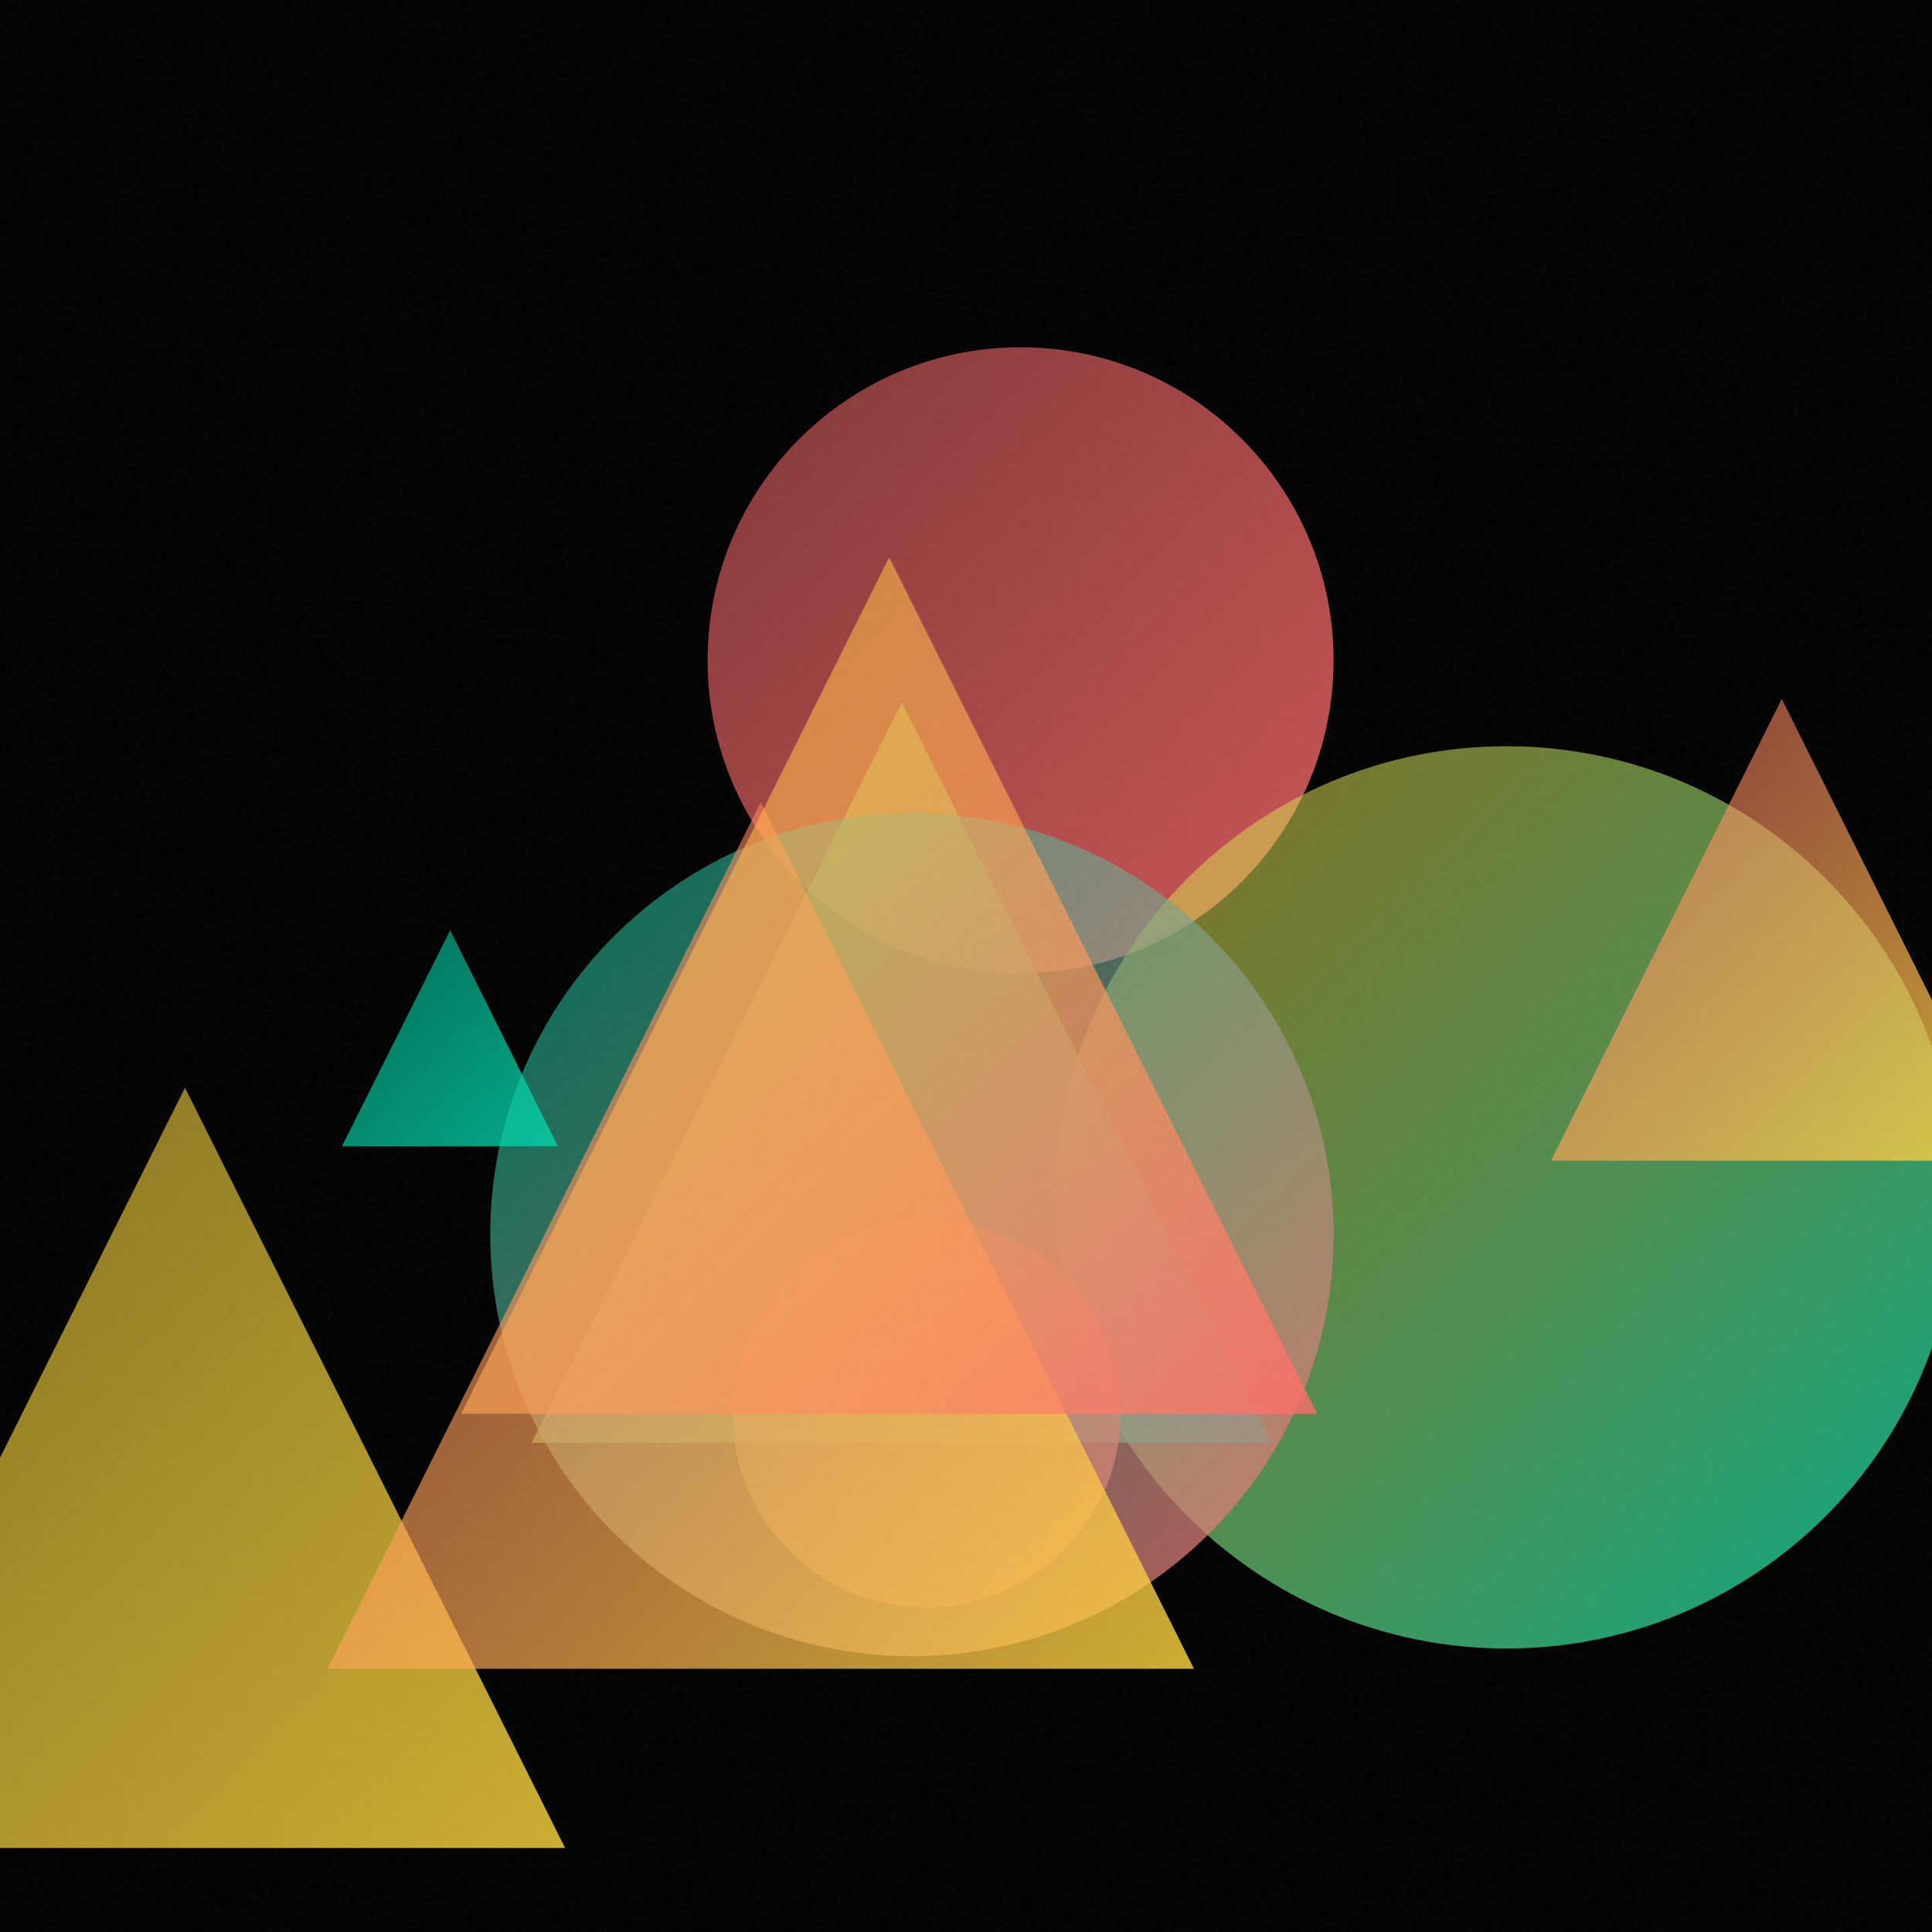
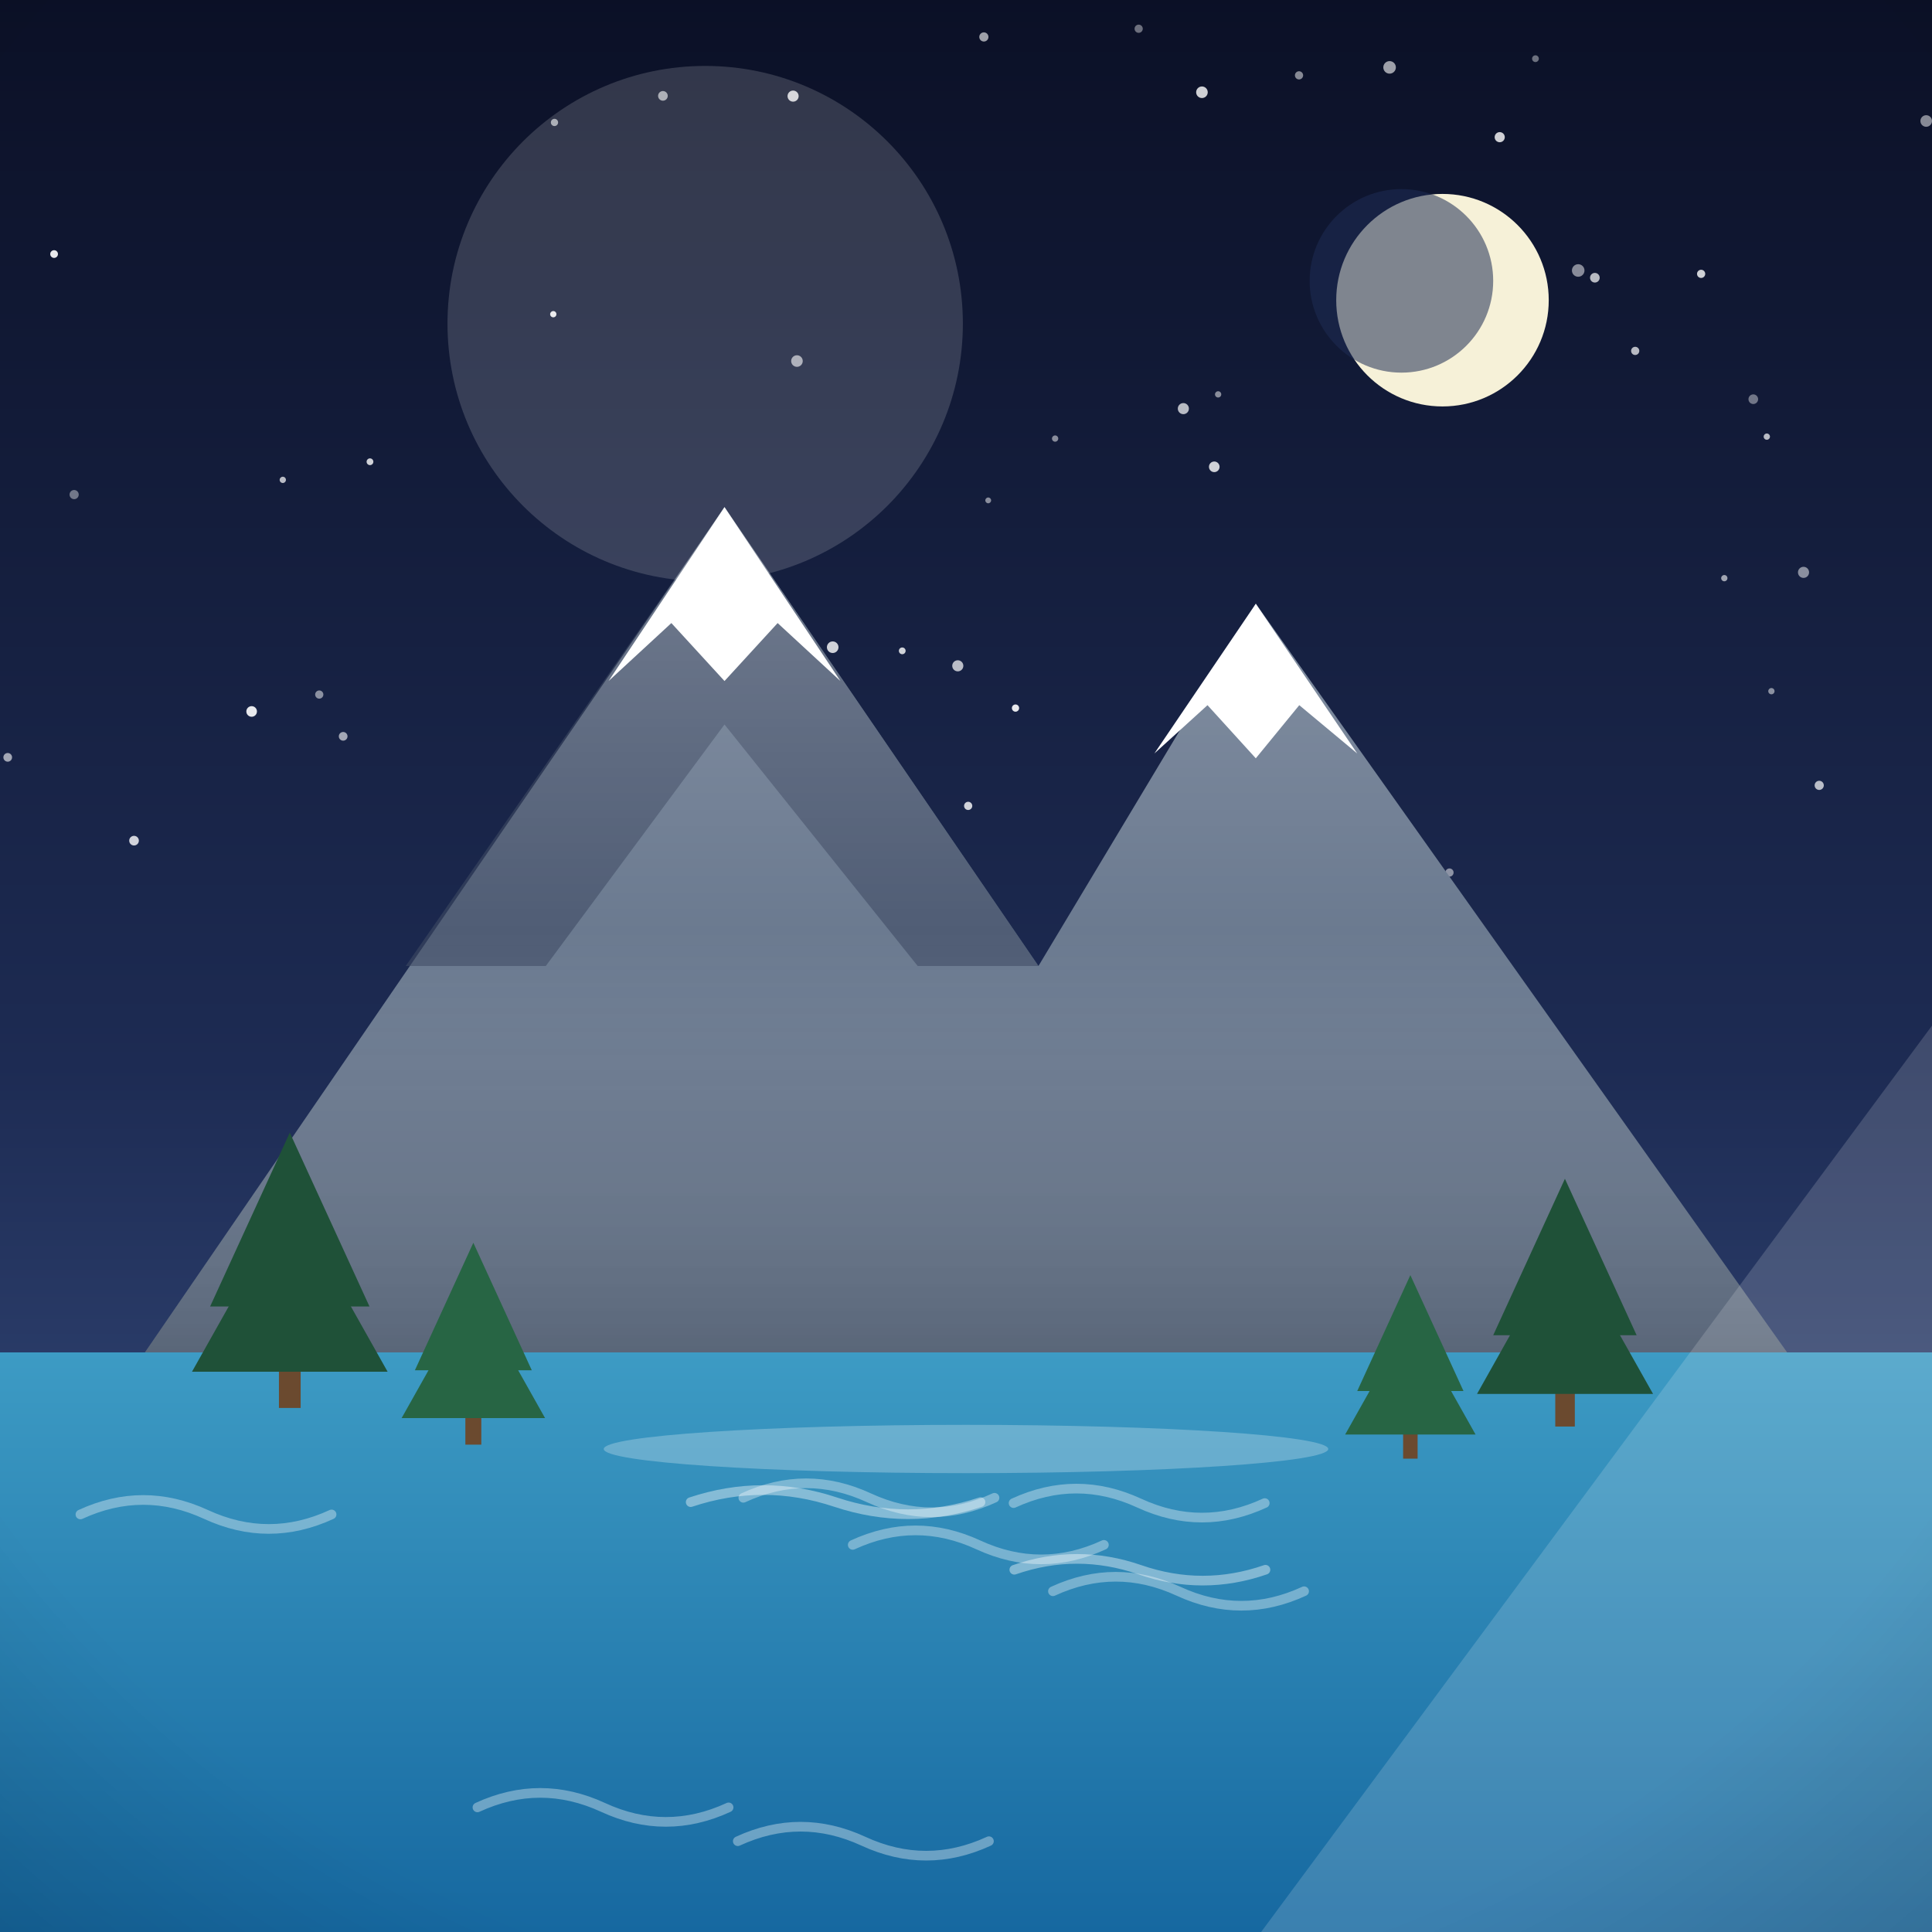
- <svg xmlns="http://www.w3.org/2000/svg" viewBox="0 0 400 400">
+ <svg xmlns="http://www.w3.org/2000/svg" viewBox="0 0 800 800">
  <defs>
-     <linearGradient id="g0" x1="146.4" y1="71.9" x2="276.1" y2="201.6" gradientUnits="userSpaceOnUse">
-       <stop offset="0" stop-color="#FF6B6B" stop-opacity="0.5" />
-       <stop offset="1" stop-color="#FF6B6B" stop-opacity="0.8" />
+     <linearGradient id="sky" x1="0" y1="0" x2="0" y2="1">
+       <stop offset="0" stop-color="#0b1026" />
+       <stop offset="0.55" stop-color="#1d2b53" />
+       <stop offset="1" stop-color="#415a8f" />
    </linearGradient>
-     <linearGradient id="g1" x1="218.5" y1="154.5" x2="405.4" y2="341.3" gradientUnits="userSpaceOnUse">
-       <stop offset="0" stop-color="#FFD93D" stop-opacity="0.5" />
-       <stop offset="1" stop-color="#00D4AA" stop-opacity="0.8" />
+     <radialGradient id="sunG" cx="0.38" cy="0.35" r="0.9">
+       <stop offset="0" stop-color="#fff3b0" />
+       <stop offset="1" stop-color="#ffb703" />
+     </radialGradient>
+     <linearGradient id="ground" x1="0" y1="0" x2="0" y2="1">
+       <stop offset="0" stop-color="#69b06f" />
+       <stop offset="1" stop-color="#3c7a44" />
    </linearGradient>
-     <linearGradient id="g2" x1="110.1" y1="145.4" x2="263.3" y2="298.7" gradientUnits="userSpaceOnUse">
-       <stop offset="0" stop-color="#FFD93D" stop-opacity="0.5" />
-       <stop offset="1" stop-color="#00D4AA" stop-opacity="0.8" />
+     <linearGradient id="sea" x1="0" y1="0" x2="0" y2="1">
+       <stop offset="0" stop-color="#3d9bc4" />
+       <stop offset="1" stop-color="#1668a0" />
    </linearGradient>
-     <linearGradient id="g3" x1="321.1" y1="144.7" x2="416.6" y2="240.3" gradientUnits="userSpaceOnUse">
-       <stop offset="0" stop-color="#FF6B6B" stop-opacity="0.5" />
-       <stop offset="1" stop-color="#FFD93D" stop-opacity="0.8" />
+     <linearGradient id="shade" x1="0" y1="0" x2="0" y2="1">
+       <stop offset="0" stop-color="#ffffff" stop-opacity="0.20" />
+       <stop offset="0.5" stop-color="#ffffff" stop-opacity="0" />
+       <stop offset="1" stop-color="#000000" stop-opacity="0.16" />
    </linearGradient>
-     <linearGradient id="g4" x1="151.6" y1="252.3" x2="232.0" y2="332.8" gradientUnits="userSpaceOnUse">
-       <stop offset="0" stop-color="#FFD93D" stop-opacity="0.5" />
-       <stop offset="1" stop-color="#FF6B6B" stop-opacity="0.8" />
-     </linearGradient>
-     <linearGradient id="g5" x1="101.5" y1="168.3" x2="276.1" y2="342.9" gradientUnits="userSpaceOnUse">
-       <stop offset="0" stop-color="#00D4AA" stop-opacity="0.5" />
-       <stop offset="1" stop-color="#FF6B6B" stop-opacity="0.8" />
-     </linearGradient>
-     <linearGradient id="g6" x1="70.8" y1="192.6" x2="115.5" y2="237.3" gradientUnits="userSpaceOnUse">
-       <stop offset="0" stop-color="#00D4AA" stop-opacity="0.5" />
-       <stop offset="1" stop-color="#00D4AA" stop-opacity="0.8" />
-     </linearGradient>
-     <linearGradient id="g7" x1="-40.4" y1="225.2" x2="117.0" y2="382.6" gradientUnits="userSpaceOnUse">
-       <stop offset="0" stop-color="#FFD93D" stop-opacity="0.5" />
-       <stop offset="1" stop-color="#FFD93D" stop-opacity="0.8" />
-     </linearGradient>
-     <linearGradient id="g8" x1="67.8" y1="166.1" x2="247.2" y2="345.5" gradientUnits="userSpaceOnUse">
-       <stop offset="0" stop-color="#FF6B6B" stop-opacity="0.5" />
-       <stop offset="1" stop-color="#FFD93D" stop-opacity="0.8" />
-     </linearGradient>
-     <linearGradient id="g9" x1="95.5" y1="115.4" x2="272.7" y2="292.7" gradientUnits="userSpaceOnUse">
-       <stop offset="0" stop-color="#FFD93D" stop-opacity="0.5" />
-       <stop offset="1" stop-color="#FF6B6B" stop-opacity="0.8" />
-     </linearGradient>
-     <filter id="n">
-       <feTurbulence type="fractalNoise" baseFrequency="0.9" numOctaves="2" stitchTiles="stitch" />
-       <feColorMatrix type="saturate" values="0" />
-     </filter>
+     <radialGradient id="vig" cx="0.5" cy="0.42" r="0.85">
+       <stop offset="0.72" stop-color="#000000" stop-opacity="0" />
+       <stop offset="1" stop-color="#000000" stop-opacity="0.20" />
+     </radialGradient>
  </defs>
-   <rect width="400" height="400" fill="#000000" />
-   <circle cx="211.3" cy="136.7" r="64.8" fill="url(#g0)" />
-   <circle cx="311.9" cy="247.9" r="93.4" fill="url(#g1)" />
-   <path d="M 186.7 145.4 L 263.3 298.7 L 110.1 298.7 Z" fill="url(#g2)" />
-   <path d="M 368.9 144.7 L 416.6 240.3 L 321.1 240.3 Z" fill="url(#g3)" />
-   <circle cx="191.8" cy="292.6" r="40.2" fill="url(#g4)" />
-   <circle cx="188.8" cy="255.6" r="87.3" fill="url(#g5)" />
-   <path d="M 93.2 192.6 L 115.5 237.3 L 70.8 237.3 Z" fill="url(#g6)" />
-   <path d="M 38.3 225.2 L 117.0 382.6 L -40.4 382.6 Z" fill="url(#g7)" />
-   <path d="M 157.5 166.1 L 247.2 345.5 L 67.8 345.5 Z" fill="url(#g8)" />
-   <path d="M 184.1 115.4 L 272.7 292.7 L 95.5 292.7 Z" fill="url(#g9)" />
-   <rect width="400" height="400" filter="url(#n)" opacity="0.05" />
+   <rect width="800" height="800" fill="url(#sky)" />
+   <circle cx="104.2" cy="294.6" r="2.2" fill="#ffffff" opacity="0.9" />
+   <circle cx="504.4" cy="163.3" r="1.3" fill="#ffffff" opacity="0.5" />
+   <circle cx="621" cy="56.8" r="2.1" fill="#ffffff" opacity="0.8" />
+   <circle cx="490" cy="169.2" r="2.3" fill="#ffffff" opacity="0.7" />
+   <circle cx="30.7" cy="204.8" r="1.9" fill="#ffffff" opacity="0.4" />
+   <circle cx="229.1" cy="130.1" r="1.3" fill="#ffffff" opacity="0.9" />
+   <circle cx="274.5" cy="39.7" r="2" fill="#ffffff" opacity="0.6" />
+   <circle cx="677.1" cy="145.3" r="1.7" fill="#ffffff" opacity="0.7" />
+   <circle cx="660.4" cy="115" r="2" fill="#ffffff" opacity="0.7" />
+   <circle cx="22.4" cy="105.2" r="1.6" fill="#ffffff" opacity="0.9" />
+   <circle cx="420.5" cy="293.2" r="1.5" fill="#ffffff" opacity="0.9" />
+   <circle cx="600.2" cy="361.3" r="1.7" fill="#ffffff" opacity="0.5" />
+   <circle cx="132.2" cy="287.6" r="1.7" fill="#ffffff" opacity="0.5" />
+   <circle cx="714" cy="239.4" r="1.3" fill="#ffffff" opacity="0.6" />
+   <circle cx="746.8" cy="237" r="2.3" fill="#ffffff" opacity="0.5" />
+   <circle cx="142.1" cy="304.9" r="1.8" fill="#ffffff" opacity="0.6" />
+   <circle cx="55.5" cy="348.1" r="2" fill="#ffffff" opacity="0.8" />
+   <circle cx="704.4" cy="113.4" r="1.7" fill="#ffffff" opacity="0.8" />
+   <circle cx="753.3" cy="325.2" r="1.9" fill="#ffffff" opacity="0.7" />
+   <circle cx="330" cy="149.5" r="2.4" fill="#ffffff" opacity="0.6" />
+   <circle cx="436.9" cy="181.6" r="1.3" fill="#ffffff" opacity="0.5" />
+   <circle cx="407.4" cy="15.3" r="1.9" fill="#ffffff" opacity="0.6" />
+   <circle cx="471.5" cy="11.9" r="1.7" fill="#ffffff" opacity="0.4" />
+   <circle cx="344.8" cy="268" r="2.4" fill="#ffffff" opacity="0.8" />
+   <circle cx="797.6" cy="50.1" r="2.4" fill="#ffffff" opacity="0.5" />
+   <circle cx="653.5" cy="112" r="2.6" fill="#ffffff" opacity="0.5" />
+   <circle cx="117.1" cy="198.7" r="1.3" fill="#ffffff" opacity="0.7" />
+   <circle cx="731.6" cy="180.8" r="1.3" fill="#ffffff" opacity="0.7" />
+   <circle cx="611.5" cy="134.6" r="2.4" fill="#ffffff" opacity="0.5" />
+   <circle cx="733.5" cy="286.2" r="1.3" fill="#ffffff" opacity="0.5" />
+   <circle cx="400.9" cy="333.7" r="1.7" fill="#ffffff" opacity="0.8" />
+   <circle cx="396.6" cy="275.7" r="2.3" fill="#ffffff" opacity="0.7" />
+   <circle cx="502.8" cy="193.3" r="2.2" fill="#ffffff" opacity="0.8" />
+   <circle cx="328.4" cy="39.8" r="2.3" fill="#ffffff" opacity="0.8" />
+   <circle cx="409.2" cy="207.2" r="1.2" fill="#ffffff" opacity="0.5" />
+   <circle cx="229.6" cy="50.7" r="1.5" fill="#ffffff" opacity="0.6" />
+   <circle cx="494.2" cy="317.7" r="2.2" fill="#ffffff" opacity="0.8" />
+   <circle cx="3.2" cy="313.6" r="1.8" fill="#ffffff" opacity="0.6" />
+   <circle cx="575.4" cy="27.9" r="2.6" fill="#ffffff" opacity="0.6" />
+   <circle cx="497.7" cy="38.2" r="2.4" fill="#ffffff" opacity="0.8" />
+   <circle cx="635.8" cy="24.3" r="1.4" fill="#ffffff" opacity="0.4" />
+   <circle cx="726" cy="165.3" r="2" fill="#ffffff" opacity="0.4" />
+   <circle cx="243.4" cy="349" r="2.1" fill="#ffffff" opacity="0.6" />
+   <circle cx="373.6" cy="269.5" r="1.4" fill="#ffffff" opacity="0.8" />
+   <circle cx="153.2" cy="191.2" r="1.4" fill="#ffffff" opacity="0.8" />
+   <circle cx="537.9" cy="31.2" r="1.7" fill="#ffffff" opacity="0.5" />
+   <circle cx="597.3" cy="124.3" r="44" fill="#f6f1d8" />
+   <circle cx="580.3" cy="116.3" r="38" fill="#1d2b53" opacity="0.55" />
+   <rect y="560" width="800" height="240" fill="url(#sea)" />
+   <path d="M 419.7 622.4 q 26 -12 52 0 q 26 12 52 0" fill="none" stroke="#ffffff" stroke-width="4" stroke-linecap="round" opacity="0.35" />
+   <path d="M 305.5 762.4 q 26 -12 52 0 q 26 12 52 0" fill="none" stroke="#ffffff" stroke-width="4" stroke-linecap="round" opacity="0.35" />
+   <path d="M 307.8 620.2 q 26 -12 52 0 q 26 12 52 0" fill="none" stroke="#ffffff" stroke-width="4" stroke-linecap="round" opacity="0.35" />
+   <path d="M 33.3 627.1 q 26 -12 52 0 q 26 12 52 0" fill="none" stroke="#ffffff" stroke-width="4" stroke-linecap="round" opacity="0.35" />
+   <path d="M 436 658.9 q 26 -12 52 0 q 26 12 52 0" fill="none" stroke="#ffffff" stroke-width="4" stroke-linecap="round" opacity="0.35" />
+   <path d="M 197.7 748.4 q 26 -12 52 0 q 26 12 52 0" fill="none" stroke="#ffffff" stroke-width="4" stroke-linecap="round" opacity="0.35" />
+   <path d="M 353.1 639.7 q 26 -12 52 0 q 26 12 52 0" fill="none" stroke="#ffffff" stroke-width="4" stroke-linecap="round" opacity="0.35" />
+   <g transform="translate(400 0) scale(1 1) translate(-400 0)">
+     <path d="M60 560 L 300 210 L 430 400 L 520 250 L 740 560 Z" fill="#6b7a90" />
+     <path d="M300 210 L 430 400 L 380 400 L 300 300 L 226 400 L 168 400 Z" fill="#3d4a63" opacity="0.6" />
+     <path d="M252 282 L 300 210 L 348 282 L 322 258 L 300 282 L 278 258 Z" fill="#ffffff" />
+     <path d="M478 312 L 520 250 L 562 312 L 538 292 L 520 314 L 500 292 Z" fill="#ffffff" />
+     <path d="M60 560 L 300 210 L 430 400 L 520 250 L 740 560 Z" fill="url(#shade)" />
+     <g fill="#1f5138">
+       <rect x="115.5" y="556" width="9" height="27" fill="#6b4a2f" />
+       <path d="M 120 469 L 87 541 L 153 541 Z" />
+       <path d="M 120 496 L 79.5 568 L 160.5 568 Z" />
+     </g>
+     <g fill="#276544">
+       <rect x="192.7" y="578.4" width="6.6" height="19.8" fill="#6b4a2f" />
+       <path d="M 196 514.6 L 171.8 567.4 L 220.2 567.4 Z" />
+       <path d="M 196 534.4 L 166.3 587.2 L 225.7 587.2 Z" />
+     </g>
+     <g fill="#1f5138">
+       <rect x="644" y="566.4" width="8.1" height="24.3" fill="#6b4a2f" />
+       <path d="M 648 488.1 L 618.3 552.9 L 677.7 552.9 Z" />
+       <path d="M 648 512.4 L 611.6 577.2 L 684.5 577.2 Z" />
+     </g>
+     <g fill="#276544">
+       <rect x="581" y="586" width="6" height="18" fill="#6b4a2f" />
+       <path d="M 584 528 L 562 576 L 606 576 Z" />
+       <path d="M 584 546 L 557 594 L 611 594 Z" />
+     </g>
+     <ellipse cx="400" cy="600" rx="150" ry="10" fill="#ffffff" opacity="0.25" />
+     <path d="M286 622 q 30 -10 60 0 q 30 10 60 0 M 420 650 q 26 -9 52 0 q 26 9 52 0" stroke="#ffffff" stroke-width="4" fill="none" opacity="0.4" stroke-linecap="round" />
+   </g>
+   <g opacity="0.16">
+     <circle cx="292" cy="134" r="106.7" fill="#ffffff" />
+     <path d="M 522.2 800 L 800 800 L 800 424.7 Z" fill="#ffffff" />
+   </g>
+   <rect width="800" height="800" fill="url(#vig)" />
</svg>
